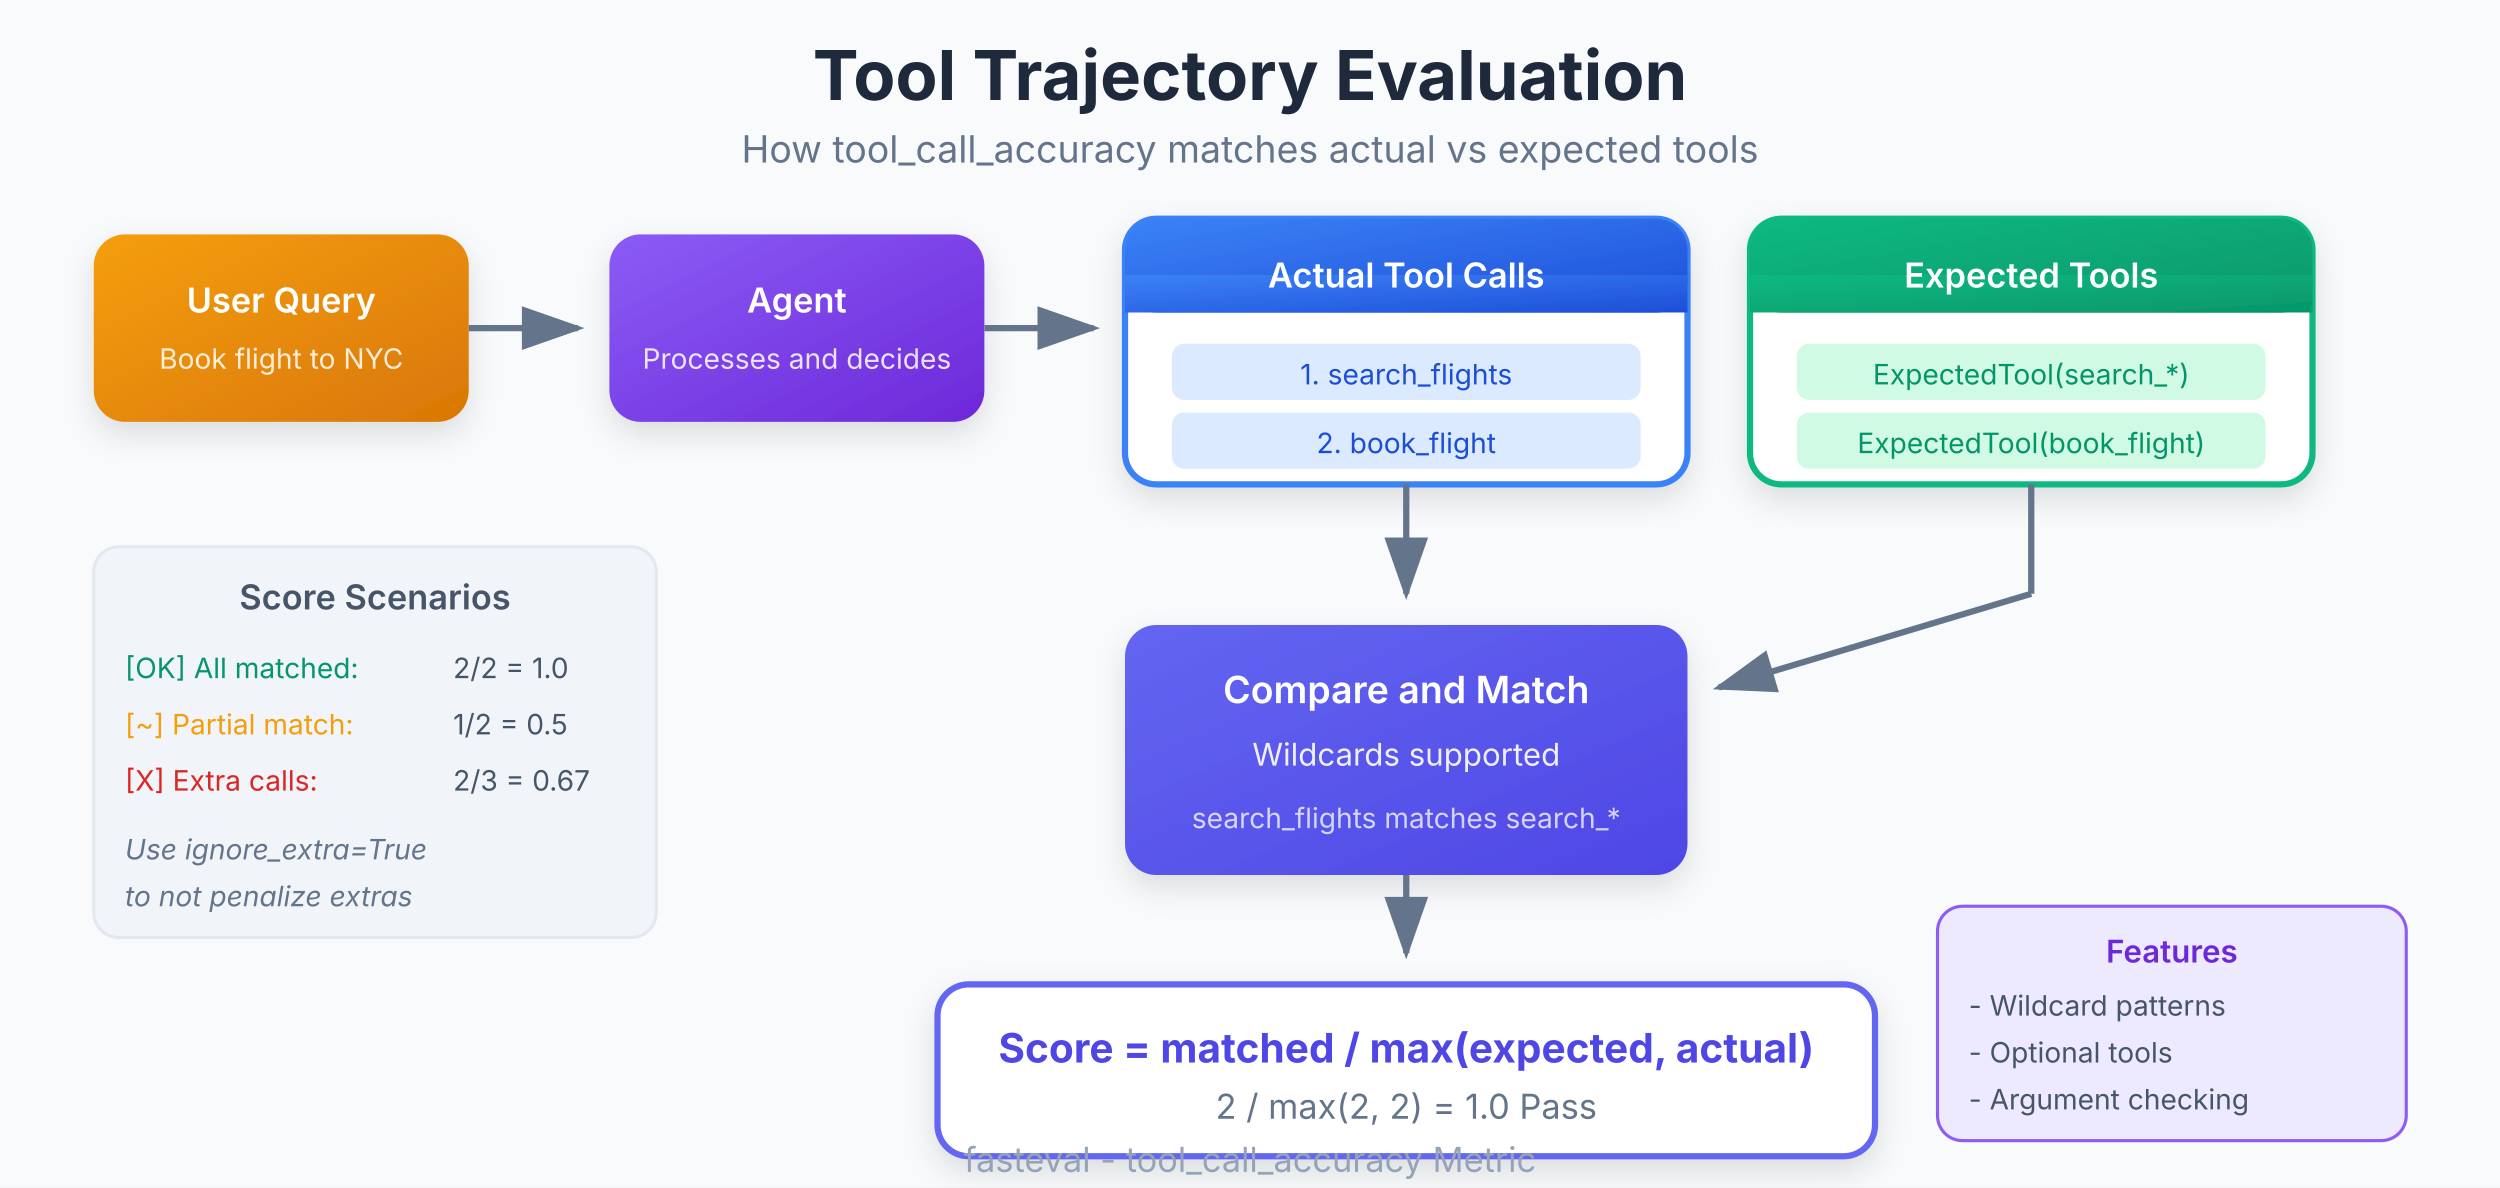
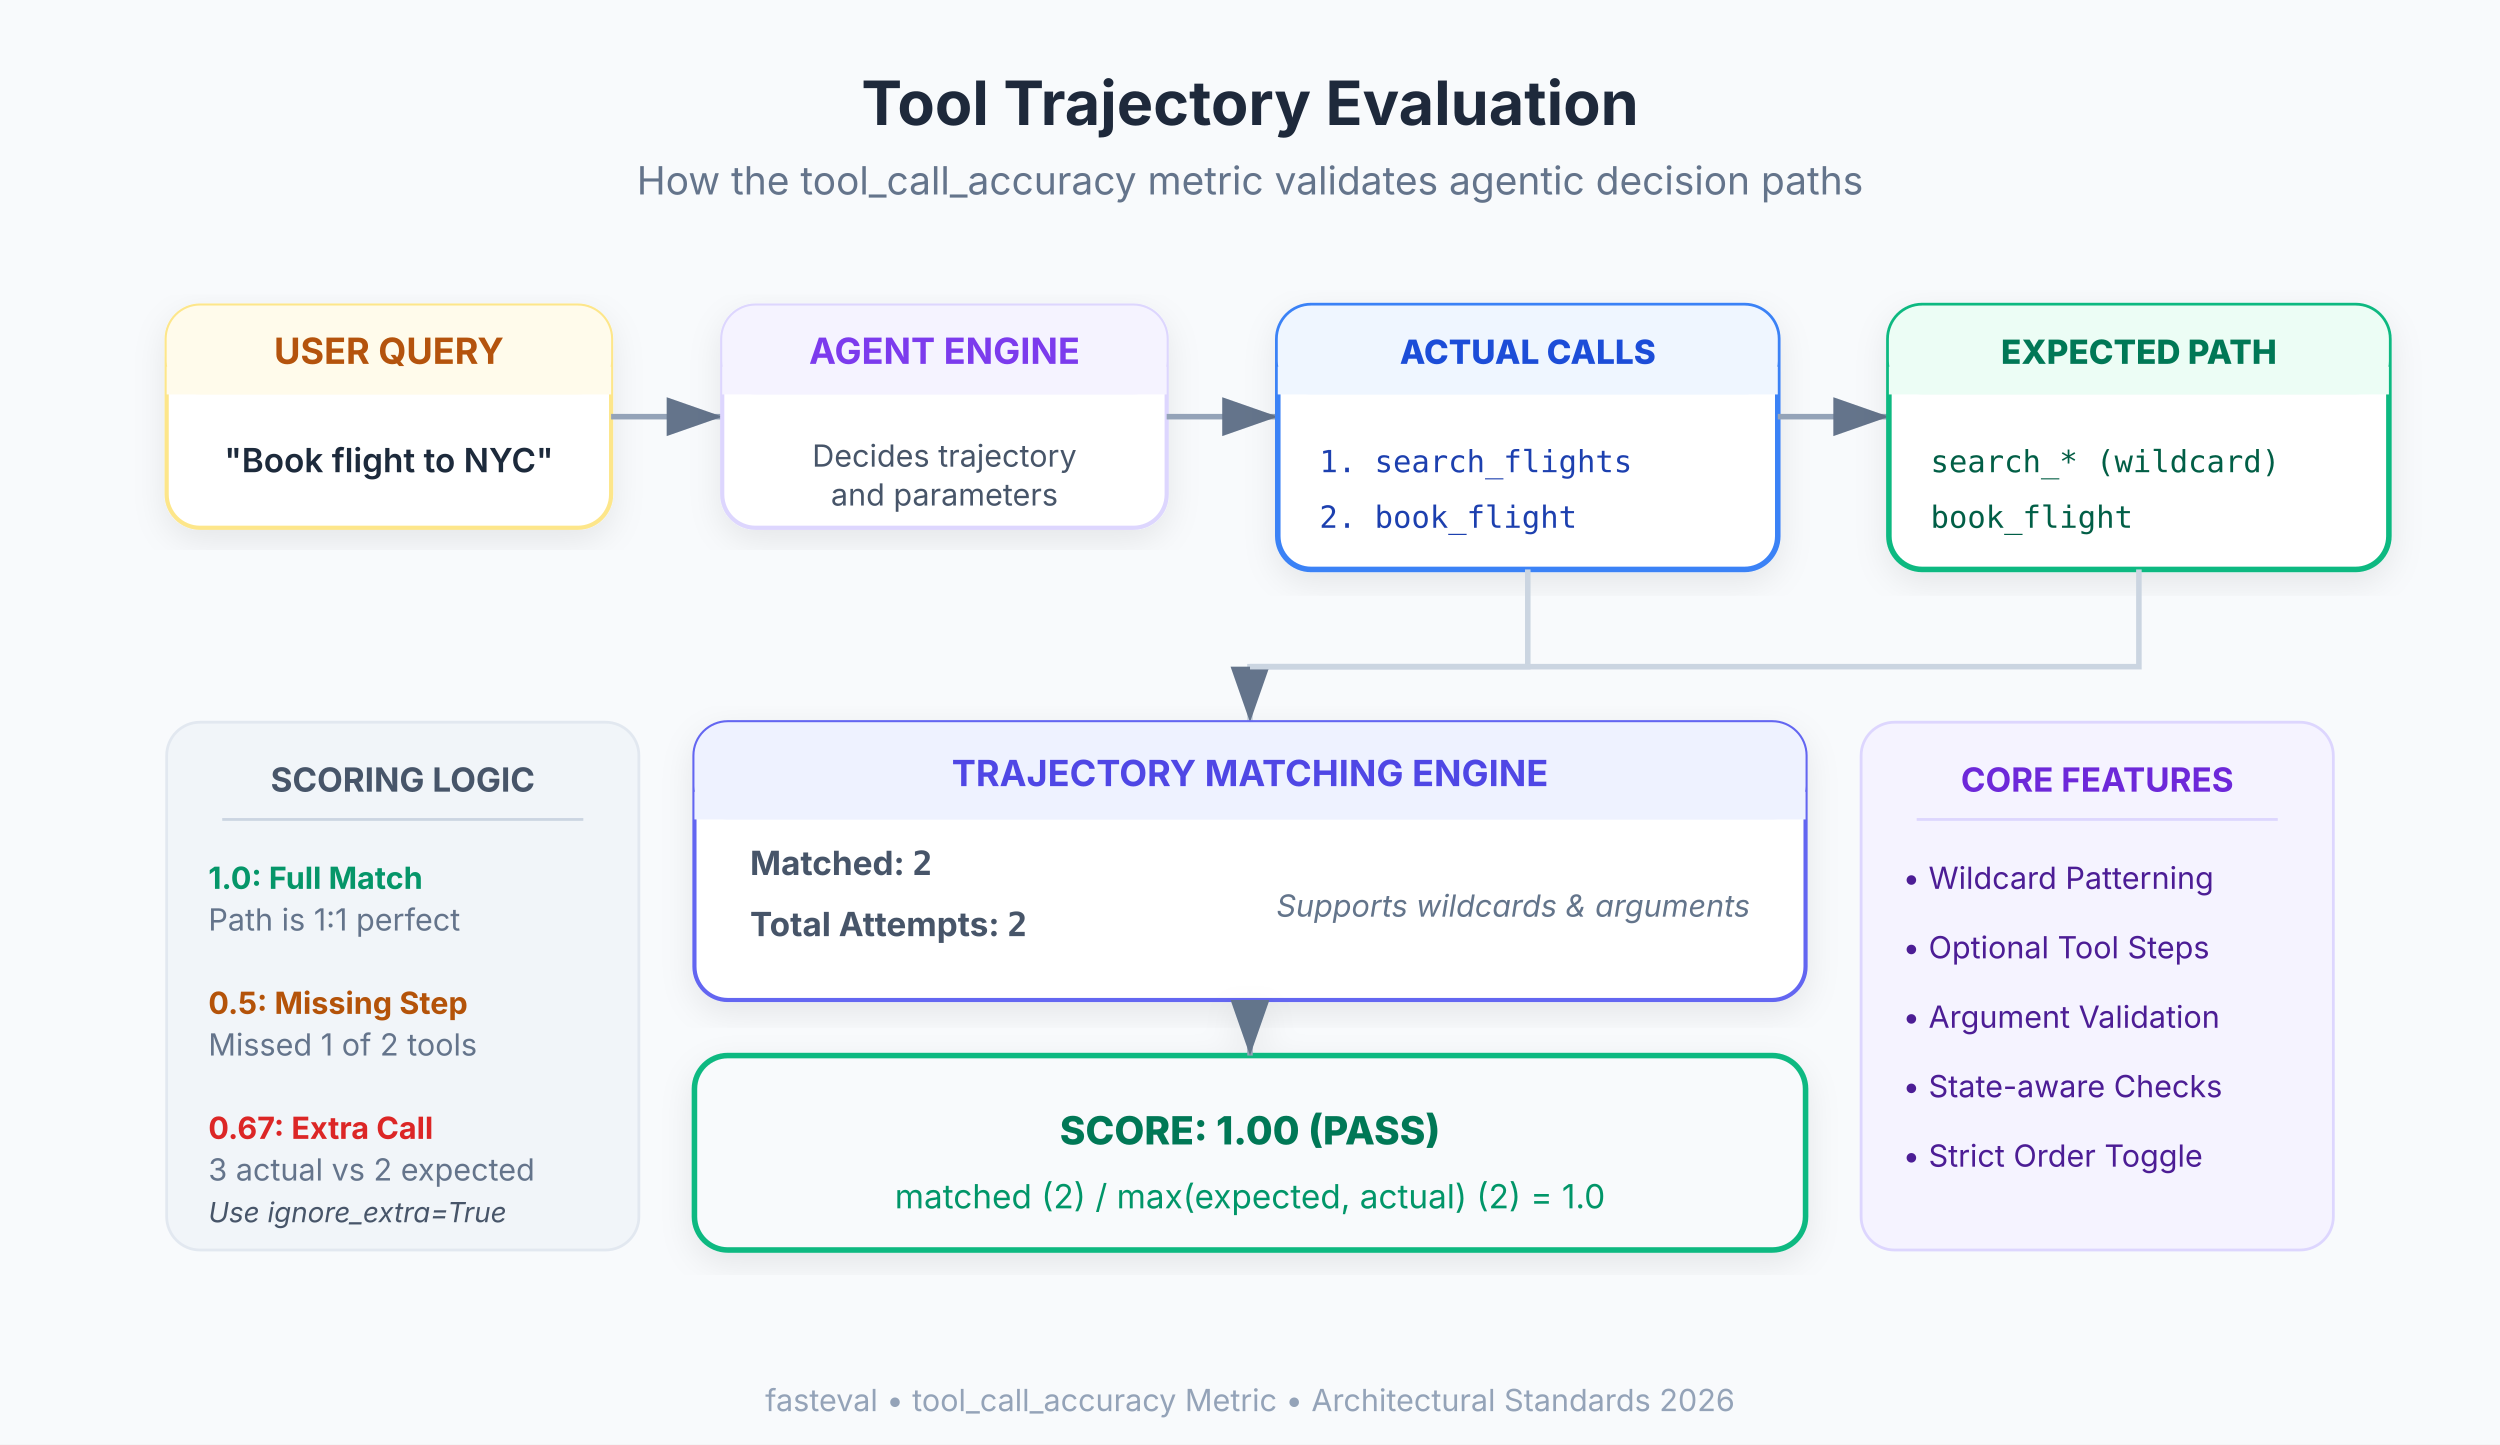
- <svg xmlns="http://www.w3.org/2000/svg" viewBox="0 0 800 380" font-family="system-ui, -apple-system, sans-serif">
+ <svg xmlns="http://www.w3.org/2000/svg" viewBox="0 0 900 520" font-family="Inter, system-ui, -apple-system, sans-serif">
  <defs>
-     <linearGradient id="ttfQueryGrad" x1="0%" y1="0%" x2="100%" y2="100%">
-       <stop offset="0%" style="stop-color:#f59e0b" />
-       <stop offset="100%" style="stop-color:#d97706" />
-     </linearGradient>
-     <linearGradient id="ttfAgentGrad" x1="0%" y1="0%" x2="100%" y2="100%">
-       <stop offset="0%" style="stop-color:#8b5cf6" />
-       <stop offset="100%" style="stop-color:#6d28d9" />
-     </linearGradient>
-     <linearGradient id="ttfToolGrad" x1="0%" y1="0%" x2="100%" y2="100%">
-       <stop offset="0%" style="stop-color:#3b82f6" />
-       <stop offset="100%" style="stop-color:#1d4ed8" />
-     </linearGradient>
-     <linearGradient id="ttfExpectedGrad" x1="0%" y1="0%" x2="100%" y2="100%">
-       <stop offset="0%" style="stop-color:#10b981" />
-       <stop offset="100%" style="stop-color:#059669" />
-     </linearGradient>
-     <linearGradient id="ttfMatchGrad" x1="0%" y1="0%" x2="100%" y2="100%">
-       <stop offset="0%" style="stop-color:#6366f1" />
-       <stop offset="100%" style="stop-color:#4f46e5" />
-     </linearGradient>
-     <filter id="ttfShadow" x="-20%" y="-20%" width="140%" height="140%">
-       <feDropShadow dx="0" dy="4" stdDeviation="5" flood-opacity="0.12" />
+     <filter id="shadow" x="-10%" y="-10%" width="120%" height="120%">
+       <feDropShadow dx="0" dy="4" stdDeviation="6" flood-opacity="0.08" />
    </filter>
-     <marker id="ttfArrow" markerWidth="10" markerHeight="7" refX="9" refY="3.5" orient="auto">
+     <marker id="arrowhead" markerWidth="10" markerHeight="7" refX="10" refY="3.5" orient="auto">
      <polygon points="0 0, 10 3.5, 0 7" fill="#64748b" />
    </marker>
  </defs>
-   <rect width="800" height="380" fill="#f8fafc" />
-   <text x="400" y="32" text-anchor="middle" font-size="22" font-weight="700" fill="#1e293b">Tool Trajectory Evaluation</text>
-   <text x="400" y="52" text-anchor="middle" font-size="12" fill="#64748b">How tool_call_accuracy matches actual vs expected tools</text>
-   <g filter="url(#ttfShadow)">
-     <rect x="30" y="75" width="120" height="60" rx="10" fill="url(#ttfQueryGrad)" />
-     <text x="90" y="100" text-anchor="middle" font-size="11" font-weight="600" fill="white">User Query</text>
-     <text x="90" y="118" text-anchor="middle" font-size="9" fill="rgba(255,255,255,0.85)">Book flight to NYC</text>
+   <rect width="900" height="520" fill="#f8fafc" />
+   <text x="450" y="45" text-anchor="middle" font-size="22" font-weight="700" fill="#1e293b">Tool Trajectory Evaluation</text>
+   <text x="450" y="70" text-anchor="middle" font-size="14" fill="#64748b">How the tool_call_accuracy metric validates agentic decision paths</text>
+   <g transform="translate(60, 110)">
+     <g filter="url(#shadow)">
+       <rect width="160" height="80" rx="12" fill="white" stroke="#fde68a" stroke-width="1.5" />
+       <rect width="160" height="32" rx="12" fill="#fffbeb" />
+       <rect y="22" width="160" height="10" fill="#fffbeb" />
+       <text x="80" y="21" text-anchor="middle" font-size="13" font-weight="700" fill="#b45309">USER QUERY</text>
+       <text x="80" y="60" text-anchor="middle" font-size="12" font-weight="600" fill="#1e293b">"Book flight to NYC"</text>
+     </g>
+     <line x1="160" y1="40" x2="200" y2="40" stroke="#94a3b8" stroke-width="2" marker-end="url(#arrowhead)" />
+     <g transform="translate(200, 0)" filter="url(#shadow)">
+       <rect width="160" height="80" rx="12" fill="white" stroke="#ddd6fe" stroke-width="1.5" />
+       <rect width="160" height="32" rx="12" fill="#f5f3ff" />
+       <rect y="22" width="160" height="10" fill="#f5f3ff" />
+       <text x="80" y="21" text-anchor="middle" font-size="13" font-weight="700" fill="#7c3aed">AGENT ENGINE</text>
+       <text x="80" y="58" text-anchor="middle" font-size="11" fill="#475569">Decides trajectory</text>
+       <text x="80" y="72" text-anchor="middle" font-size="11" fill="#475569">and parameters</text>
+     </g>
+     <line x1="360" y1="40" x2="400" y2="40" stroke="#94a3b8" stroke-width="2" marker-end="url(#arrowhead)" />
+     <g transform="translate(400, 0)" filter="url(#shadow)">
+       <rect width="180" height="95" rx="12" fill="white" stroke="#3b82f6" stroke-width="2" />
+       <rect width="180" height="32" rx="12" fill="#eff6ff" />
+       <rect y="22" width="180" height="10" fill="#eff6ff" />
+       <text x="90" y="21" text-anchor="middle" font-size="12" font-weight="800" fill="#1d4ed8">ACTUAL CALLS</text>
+       <g transform="translate(15, 45)" font-family="monospace" font-size="11">
+         <text y="15" fill="#1e40af">1. search_flights</text>
+         <text y="35" fill="#1e40af">2. book_flight</text>
+       </g>
+     </g>
+     <line x1="580" y1="40" x2="620" y2="40" stroke="#94a3b8" stroke-width="2" marker-end="url(#arrowhead)" />
+     <g transform="translate(620, 0)" filter="url(#shadow)">
+       <rect width="180" height="95" rx="12" fill="white" stroke="#10b981" stroke-width="2" />
+       <rect width="180" height="32" rx="12" fill="#ecfdf5" />
+       <rect y="22" width="180" height="10" fill="#ecfdf5" />
+       <text x="90" y="21" text-anchor="middle" font-size="12" font-weight="800" fill="#047857">EXPECTED PATH</text>
+       <g transform="translate(15, 45)" font-family="monospace" font-size="11">
+         <text y="15" fill="#065f46">search_* (wildcard)</text>
+         <text y="35" fill="#065f46">book_flight</text>
+       </g>
+     </g>
  </g>
-   <line x1="150" y1="105" x2="185" y2="105" stroke="#64748b" stroke-width="2" marker-end="url(#ttfArrow)" />
-   <g filter="url(#ttfShadow)">
-     <rect x="195" y="75" width="120" height="60" rx="10" fill="url(#ttfAgentGrad)" />
-     <text x="255" y="100" text-anchor="middle" font-size="11" font-weight="600" fill="white">Agent</text>
-     <text x="255" y="118" text-anchor="middle" font-size="9" fill="rgba(255,255,255,0.85)">Processes and decides</text>
+   <path d="M 550 205 L 550 240 L 450 240 L 450 260" fill="none" stroke="#cbd5e1" stroke-width="2" marker-end="url(#arrowhead)" />
+   <path d="M 770 205 L 770 240 L 450 240" fill="none" stroke="#cbd5e1" stroke-width="2" />
+   <g transform="translate(250, 260)" filter="url(#shadow)">
+     <rect width="400" height="100" rx="12" fill="white" stroke="#6366f1" stroke-width="1.5" />
+     <rect width="400" height="35" rx="12" fill="#eef2ff" />
+     <rect y="25" width="400" height="10" fill="#eef2ff" />
+     <text x="200" y="23" text-anchor="middle" font-size="13" font-weight="700" fill="#4f46e5">TRAJECTORY MATCHING ENGINE</text>
+     <g transform="translate(20, 55)" font-size="12" fill="#475569">
+       <text y="0" font-weight="700">Matched: <tspan font-family="monospace">2</tspan>
+       </text>
+       <text y="22" font-weight="700">Total Attempts: <tspan font-family="monospace">2</tspan>
+       </text>
+       <text x="360" y="15" text-anchor="end" font-size="11" fill="#64748b" font-style="italic">Supports wildcards &amp; arguments</text>
+     </g>
  </g>
-   <line x1="315" y1="105" x2="350" y2="105" stroke="#64748b" stroke-width="2" marker-end="url(#ttfArrow)" />
-   <g filter="url(#ttfShadow)">
-     <rect x="360" y="70" width="180" height="85" rx="10" fill="white" stroke="#3b82f6" stroke-width="2" />
-     <rect x="360" y="70" width="180" height="30" rx="10" fill="url(#ttfToolGrad)" />
-     <rect x="360" y="88" width="180" height="12" fill="url(#ttfToolGrad)" />
-     <text x="450" y="92" text-anchor="middle" font-size="11" font-weight="600" fill="white">Actual Tool Calls</text>
-     <rect x="375" y="110" width="150" height="18" rx="4" fill="#dbeafe" />
-     <text x="450" y="123" text-anchor="middle" font-size="9" fill="#1d4ed8">1. search_flights</text>
-     <rect x="375" y="132" width="150" height="18" rx="4" fill="#dbeafe" />
-     <text x="450" y="145" text-anchor="middle" font-size="9" fill="#1d4ed8">2. book_flight</text>
+   <g transform="translate(250, 380)" filter="url(#shadow)">
+     <rect width="400" height="70" rx="12" fill="#f8fafc" stroke="#10b981" stroke-width="2" />
+     <text x="200" y="32" text-anchor="middle" font-size="14" font-weight="800" fill="#047857">SCORE: 1.00 (PASS)</text>
+     <text x="200" y="55" text-anchor="middle" font-size="12" fill="#059669">matched (2) / max(expected, actual) (2) = 1.0</text>
+     <line x1="200" y1="-20" x2="200" y2="0" stroke="#94a3b8" stroke-width="2" marker-end="url(#arrowhead)" />
  </g>
-   <line x1="450" y1="155" x2="450" y2="190" stroke="#64748b" stroke-width="2" marker-end="url(#ttfArrow)" />
-   <g filter="url(#ttfShadow)">
-     <rect x="560" y="70" width="180" height="85" rx="10" fill="white" stroke="#10b981" stroke-width="2" />
-     <rect x="560" y="70" width="180" height="30" rx="10" fill="url(#ttfExpectedGrad)" />
-     <rect x="560" y="88" width="180" height="12" fill="url(#ttfExpectedGrad)" />
-     <text x="650" y="92" text-anchor="middle" font-size="11" font-weight="600" fill="white">Expected Tools</text>
-     <rect x="575" y="110" width="150" height="18" rx="4" fill="#d1fae5" />
-     <text x="650" y="123" text-anchor="middle" font-size="9" fill="#059669">ExpectedTool(search_*)</text>
-     <rect x="575" y="132" width="150" height="18" rx="4" fill="#d1fae5" />
-     <text x="650" y="145" text-anchor="middle" font-size="9" fill="#059669">ExpectedTool(book_flight)</text>
+   <g transform="translate(60, 260)">
+     <rect width="170" height="190" rx="12" fill="#f1f5f9" stroke="#e2e8f0" stroke-width="1" />
+     <text x="85" y="25" text-anchor="middle" font-size="12" font-weight="700" fill="#475569">SCORING LOGIC</text>
+     <line x1="20" y1="35" x2="150" y2="35" stroke="#cbd5e1" stroke-width="1" />
+     <g transform="translate(15, 60)" font-size="11">
+       <text y="0" font-weight="700" fill="#059669">1.0: Full Match</text>
+       <text y="15" fill="#64748b">Path is 1:1 perfect</text>
+       <text y="45" font-weight="700" fill="#b45309">0.5: Missing Step</text>
+       <text y="60" fill="#64748b">Missed 1 of 2 tools</text>
+       <text y="90" font-weight="700" fill="#dc2626">0.67: Extra Call</text>
+       <text y="105" fill="#64748b">3 actual vs 2 expected</text>
+       <text y="120" font-size="10" fill="#475569" font-style="italic">Use ignore_extra=True</text>
+     </g>
  </g>
-   <line x1="650" y1="155" x2="650" y2="190" stroke="#64748b" stroke-width="2" />
-   <line x1="650" y1="190" x2="550" y2="220" stroke="#64748b" stroke-width="2" marker-end="url(#ttfArrow)" />
-   <g filter="url(#ttfShadow)">
-     <rect x="360" y="200" width="180" height="80" rx="10" fill="url(#ttfMatchGrad)" />
-     <text x="450" y="225" text-anchor="middle" font-size="12" font-weight="600" fill="white">Compare and Match</text>
-     <text x="450" y="245" text-anchor="middle" font-size="10" fill="rgba(255,255,255,0.9)">Wildcards supported</text>
-     <text x="450" y="265" text-anchor="middle" font-size="9" fill="rgba(255,255,255,0.75)">search_flights matches search_*</text>
+   <g transform="translate(670, 260)">
+     <rect width="170" height="190" rx="12" fill="#f5f3ff" stroke="#ddd6fe" stroke-width="1" />
+     <text x="85" y="25" text-anchor="middle" font-size="12" font-weight="700" fill="#6d28d9">CORE FEATURES</text>
+     <line x1="20" y1="35" x2="150" y2="35" stroke="#ddd6fe" stroke-width="1" />
+     <g transform="translate(15, 60)" font-size="11" fill="#4c1d95">
+       <text y="0">• Wildcard Patterning</text>
+       <text y="25">• Optional Tool Steps</text>
+       <text y="50">• Argument Validation</text>
+       <text y="75">• State-aware Checks</text>
+       <text y="100">• Strict Order Toggle</text>
+     </g>
  </g>
-   <line x1="450" y1="280" x2="450" y2="305" stroke="#64748b" stroke-width="2" marker-end="url(#ttfArrow)" />
-   <g filter="url(#ttfShadow)">
-     <rect x="300" y="315" width="300" height="55" rx="10" fill="white" stroke="#6366f1" stroke-width="2" />
-     <text x="450" y="340" text-anchor="middle" font-size="13" font-weight="700" fill="#4f46e5">Score = matched / max(expected, actual)</text>
-     <text x="450" y="358" text-anchor="middle" font-size="11" fill="#64748b">2 / max(2, 2) = 1.0 Pass</text>
-   </g>
-   <g transform="translate(30, 175)">
-     <rect x="0" y="0" width="180" height="125" rx="8" fill="#f1f5f9" stroke="#e2e8f0" />
-     <text x="90" y="20" text-anchor="middle" font-size="11" font-weight="600" fill="#475569">Score Scenarios</text>
-     <text x="10" y="42" font-size="9" fill="#059669">[OK] All matched:</text>
-     <text x="115" y="42" font-size="9" fill="#475569">2/2 = 1.0</text>
-     <text x="10" y="60" font-size="9" fill="#f59e0b">[~] Partial match:</text>
-     <text x="115" y="60" font-size="9" fill="#475569">1/2 = 0.5</text>
-     <text x="10" y="78" font-size="9" fill="#dc2626">[X] Extra calls:</text>
-     <text x="115" y="78" font-size="9" fill="#475569">2/3 = 0.67</text>
-     <text x="10" y="100" font-size="9" fill="#64748b" font-style="italic">Use ignore_extra=True</text>
-     <text x="10" y="115" font-size="9" fill="#64748b" font-style="italic">to not penalize extras</text>
-   </g>
-   <g transform="translate(620, 290)">
-     <rect x="0" y="0" width="150" height="75" rx="8" fill="#ede9fe" stroke="#8b5cf6" />
-     <text x="75" y="18" text-anchor="middle" font-size="10" font-weight="600" fill="#6d28d9">Features</text>
-     <text x="10" y="35" font-size="9" fill="#475569">- Wildcard patterns</text>
-     <text x="10" y="50" font-size="9" fill="#475569">- Optional tools</text>
-     <text x="10" y="65" font-size="9" fill="#475569">- Argument checking</text>
-   </g>
-   <text x="400" y="375" text-anchor="middle" font-size="11" fill="#94a3b8">fasteval - tool_call_accuracy Metric</text>
+   <text x="450" y="508" text-anchor="middle" font-size="11" fill="#94a3b8">fasteval • tool_call_accuracy Metric • Architectural Standards 2026</text>
</svg>
